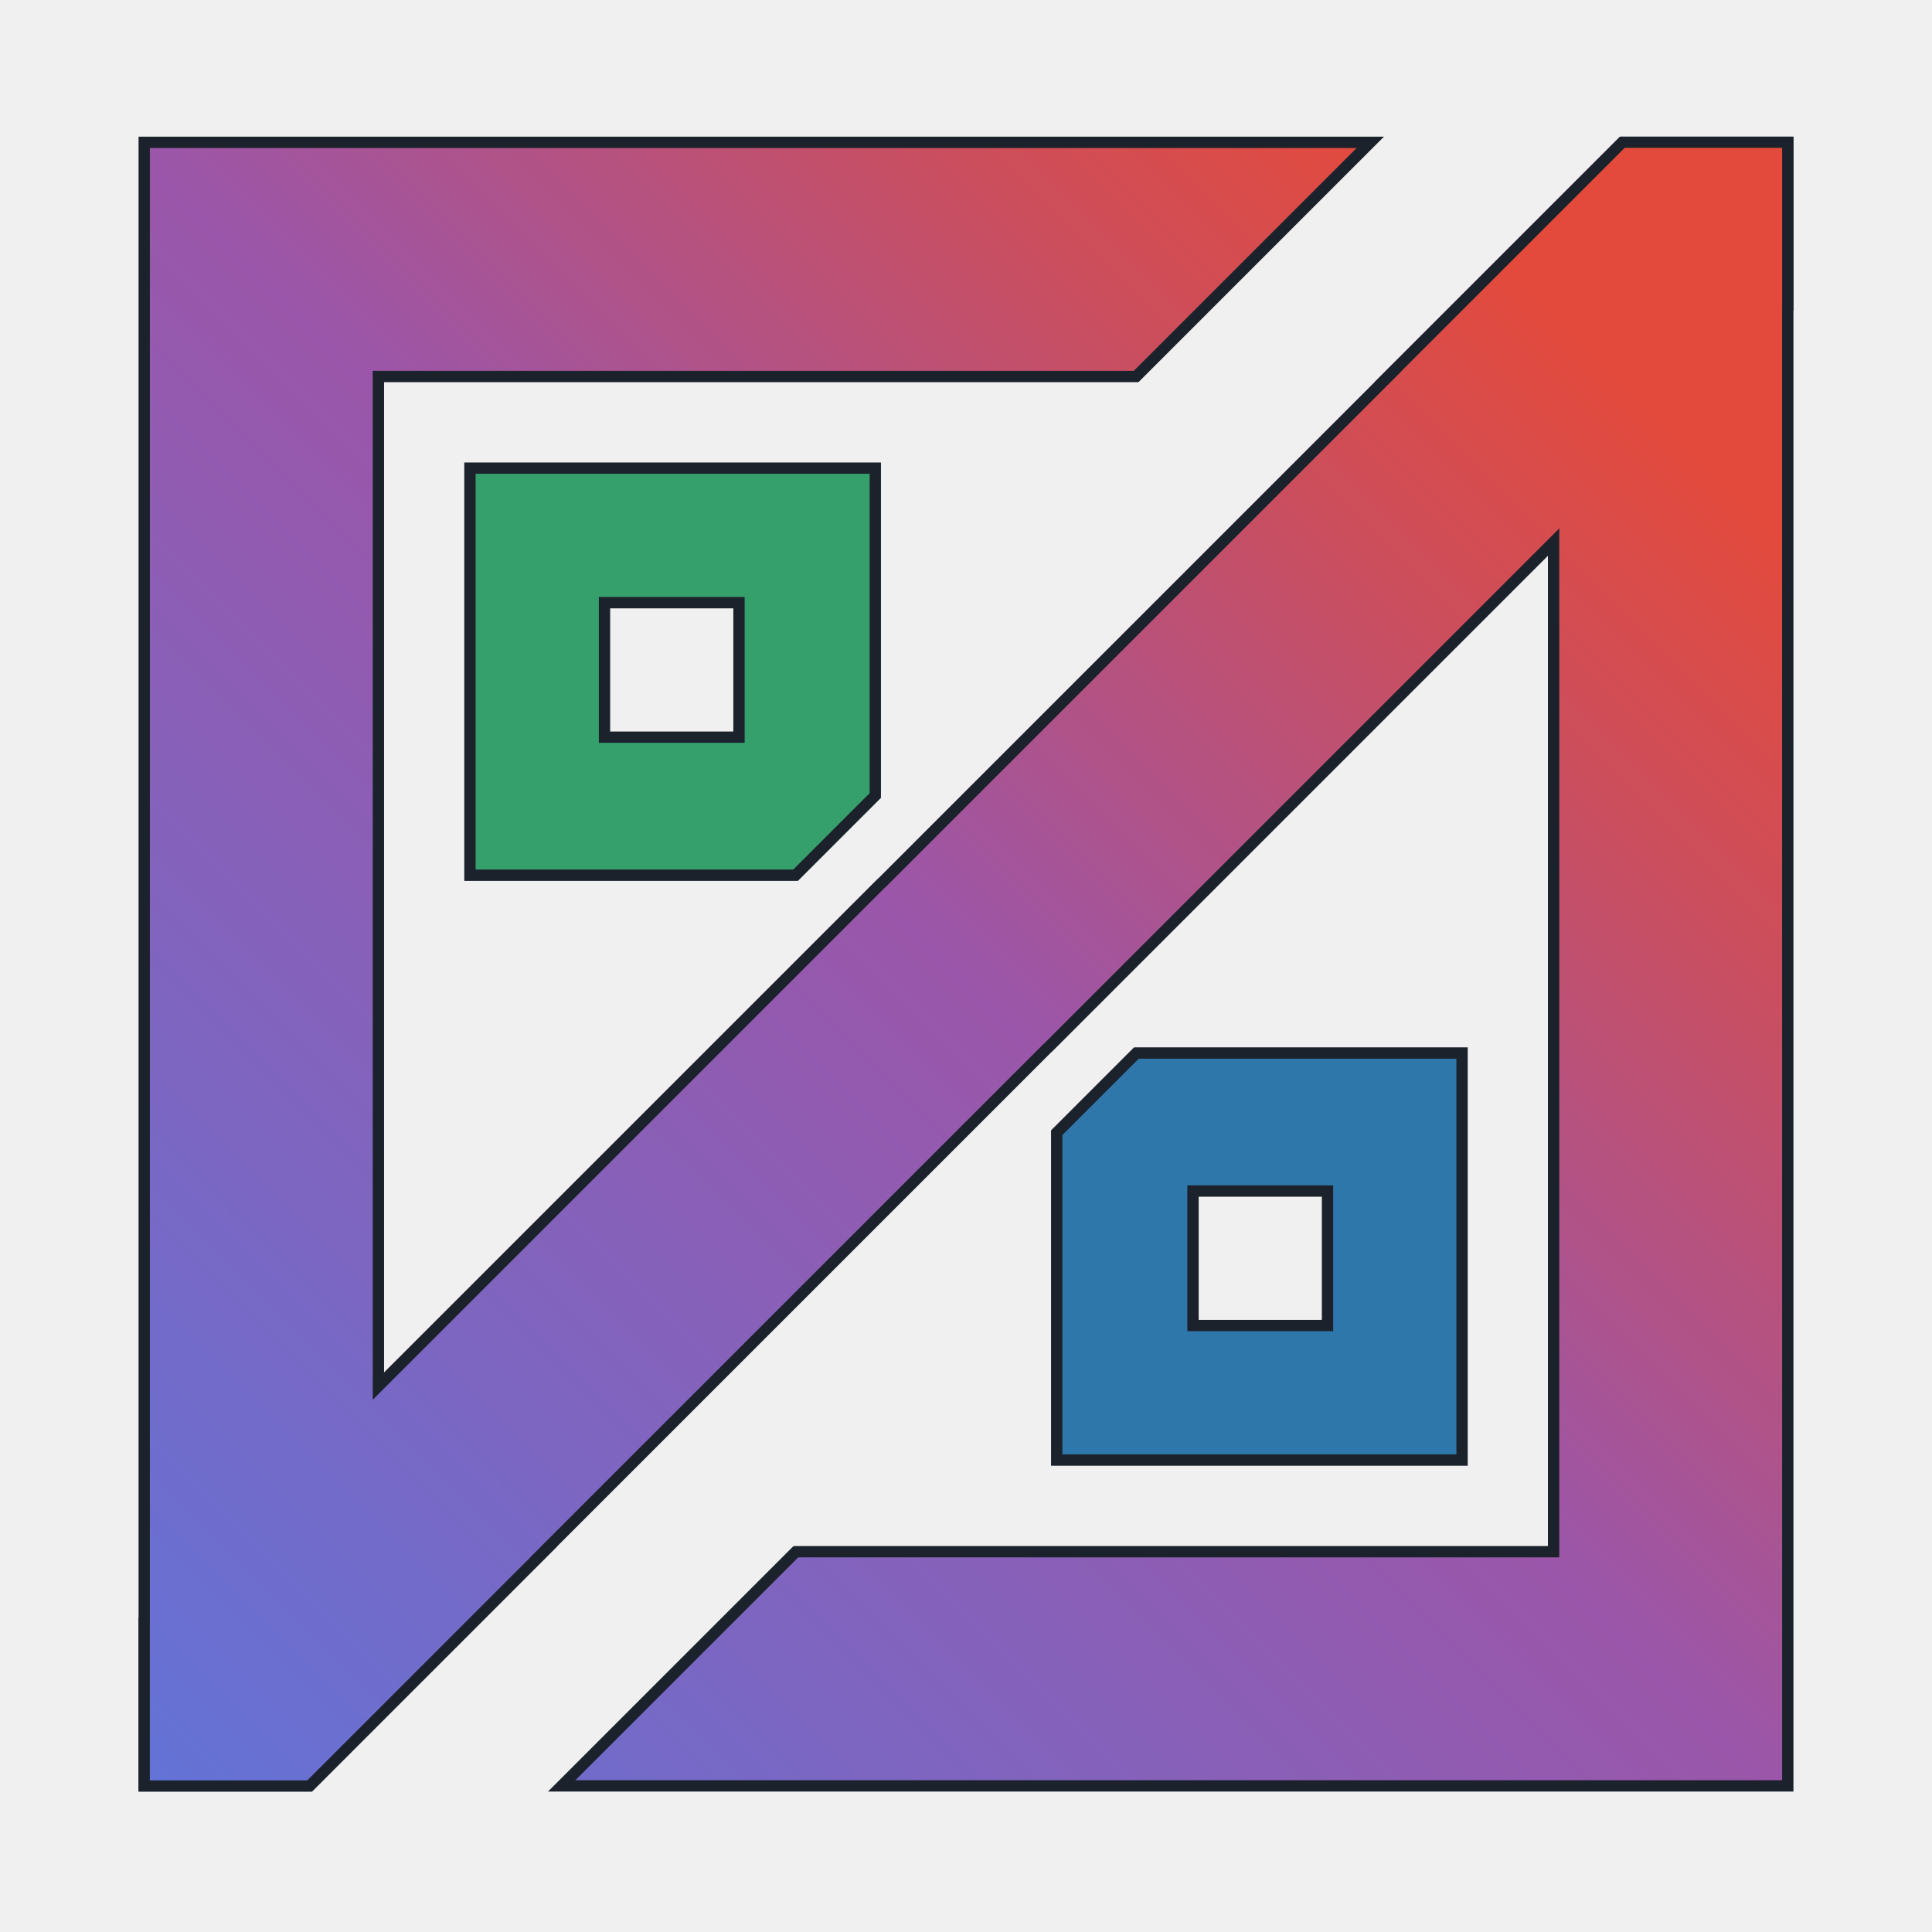
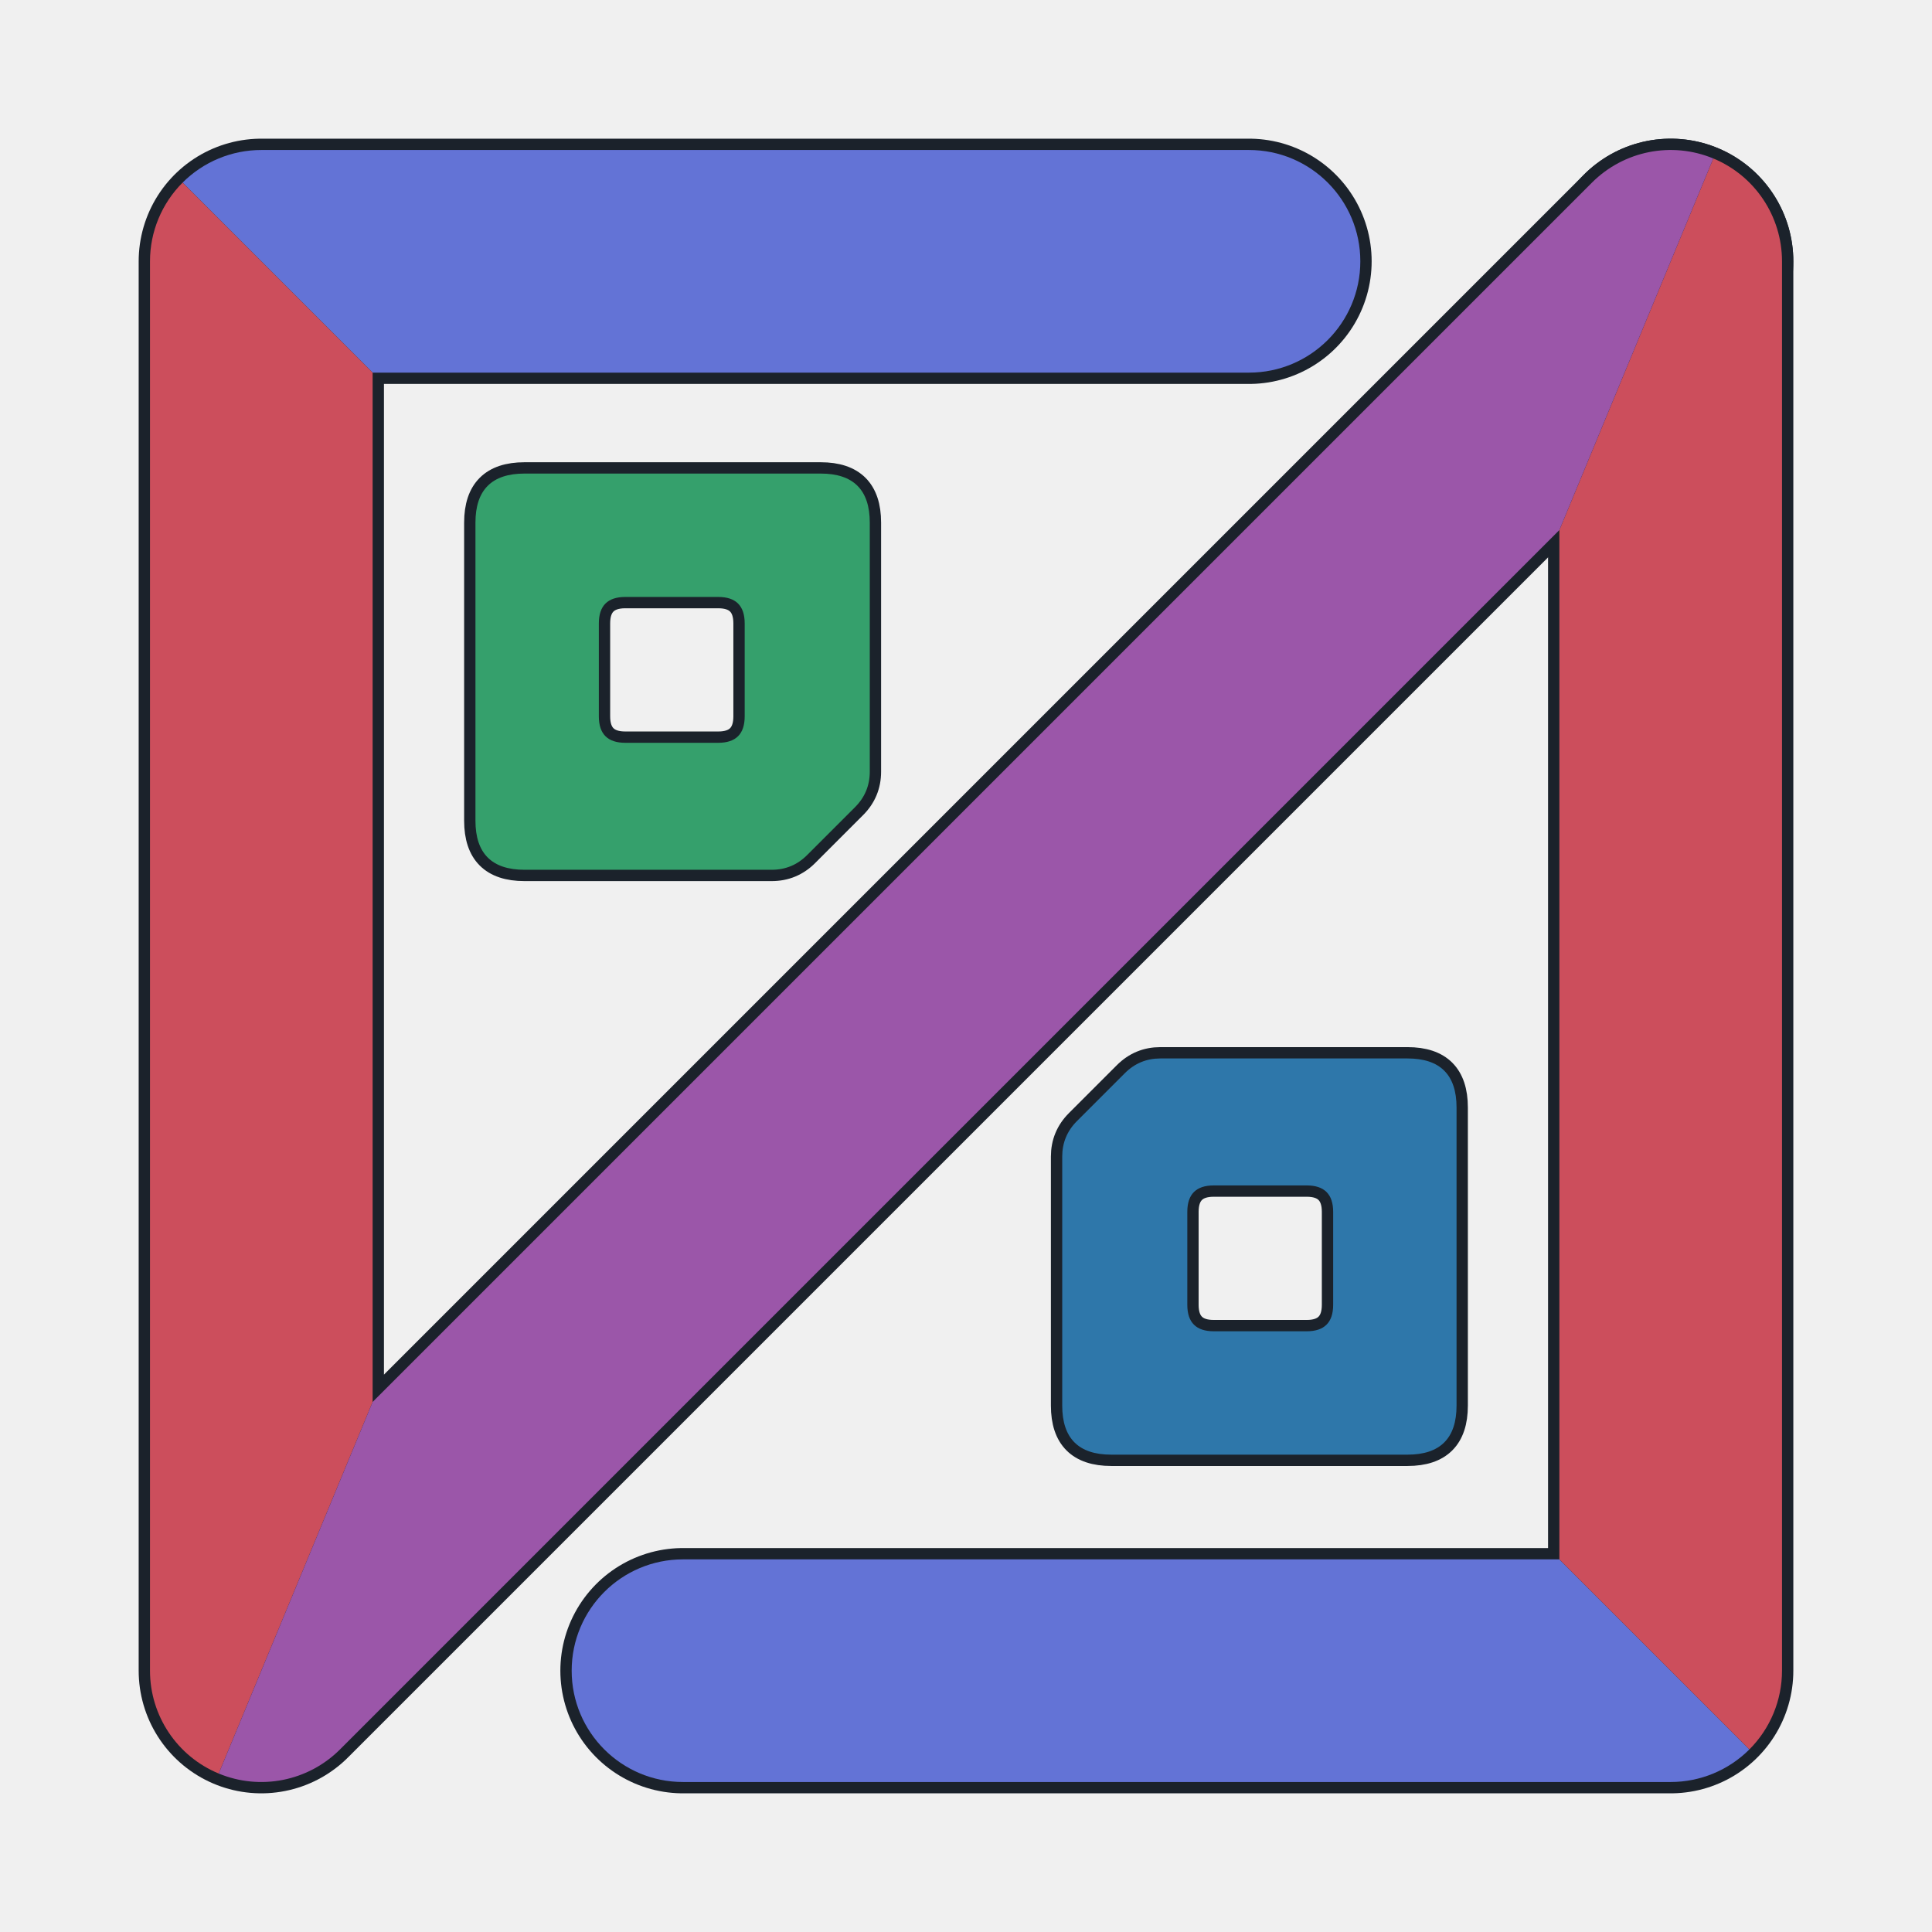
<svg xmlns="http://www.w3.org/2000/svg" viewBox="0 0 1024 1024" width="1024" height="1024">
-   <defs>
-     <linearGradient id="grad" gradientUnits="userSpaceOnUse" x1="79.44" y1="943.56" x2="944.56" y2="78.44">
-       <stop offset="0%" stop-color="#6373D6" />
-       <stop offset="50%" stop-color="#9B56A9" />
-       <stop offset="75%" stop-color="#CC4E5C" />
-       <stop offset="88%" stop-color="#E34A3C" />
-       <stop offset="100%" stop-color="#E34A3C" />
-     </linearGradient>
-     <clipPath id="tr">
-       <polygon points="-2000,-2000 6000,-2000 6000,6000" />
-     </clipPath>
-     <clipPath id="bl">
-       <polygon points="-2000,-2000 -2000,6000 6000,6000" />
-     </clipPath>
-     <clipPath id="frame">
-       <rect x="79.44" y="78.44" width="865.12" height="865.12" />
-     </clipPath>
-     <mask id="slits">
-       <rect x="-500" y="-500" width="2048" height="2048" fill="#fff" />
-       <g fill="#000">
-         <g clip-path="url(#tr)">
-           <polygon points="-3202.51,4000 4797.49,-4000 4939.48,-4000 -3060.52,4000" />
-         </g>
-         <g clip-path="url(#bl)">
-           <polygon points="-2893.48,4000 5106.52,-4000 5248.51,-4000 -2751.49,4000" />
-         </g>
-       </g>
-     </mask>
-     <clipPath id="frameb">
-       <rect x="73.44" y="72.44" width="877.12" height="877.12" />
-     </clipPath>
-     <mask id="slitsb">
-       <rect x="-500" y="-500" width="2048" height="2048" fill="#fff" />
-       <g fill="#000">
-         <g clip-path="url(#tr)">
-           <polygon points="-3194.02,4000 4805.98,-4000 4930.99,-4000 -3069.01,4000" />
-         </g>
-         <g clip-path="url(#bl)">
-           <polygon points="-2884.99,4000 5115.01,-4000 5240.02,-4000 -2759.98,4000" />
-         </g>
-       </g>
-     </mask>
-   </defs>
-   <g mask="url(#slitsb)" fill="#1B222B">
-     <path fill-rule="evenodd" d="M73.44,72.44H950.56V949.56H73.44Z M203.56,202.56V819.44H820.44V202.56Z" />
-     <g clip-path="url(#frameb)">
-       <polygon points="-3069.01,4000 4930.99,-4000 5115.01,-4000 -2884.99,4000" />
+   <g fill="none" stroke-linejoin="round" stroke-linecap="round">
+     <g stroke="#1B222B" stroke-width="130">
+       <path d="M885.5,138.5 L885.5,885.5 L362,885.5" />
+       <path d="M662,138.5 L138.5,138.5 L138.5,885.5 L885.5,138.5" />
    </g>
  </g>
-   <path fill="#1B222B" fill-rule="evenodd" d="M246.08,245.12H466.92V422.89L422.93,466.88H246.08Z M323.4,322.44H388.68V387.72H323.4Z" />
-   <path fill="#1B222B" fill-rule="evenodd" d="M557.08,776.88H777.92V555.12H601.07L557.08,599.11Z M635.32,634.28H700.6V699.56H635.32Z" />
-   <g mask="url(#slits)" fill="url(#grad)">
-     <path fill-rule="evenodd" d="M79.44,78.44H944.56V943.56H79.44Z M197.56,196.56V825.44H826.44V196.56Z" />
-     <g clip-path="url(#frame)">
-       <polygon points="-3060.52,4000 4939.48,-4000 5106.52,-4000 -2893.48,4000" />
-     </g>
+   <g>
+     <path fill="#6373D6" d="M197.50,197.50 L96.78,96.78 A59.0 59.0 0 0 1 138.5,79.5 L662,79.5 A59.0 59.0 0 0 1 662,197.5 Z" />
+     <path fill="#6373D6" d="M826.50,826.50 L927.22,927.22 A59.0 59.0 0 0 1 885.5,944.5 L362,944.5 A59.0 59.0 0 0 1 362,826.5 Z" />
+     <path fill="#CC4E5C" d="M197.50,197.50 L96.78,96.78 A59.0 59.0 0 0 0 79.5,138.5 L79.5,885.5 A59.0 59.0 0 0 0 115.92,940.01 L197.50,743.06 Z" />
+     <path fill="#CC4E5C" d="M826.50,280.94 L908.08,83.99 A59.0 59.0 0 0 1 944.5,138.5 L944.5,885.5 A59.0 59.0 0 0 1 927.22,927.22 L826.50,826.50 Z" />
+     <path fill="#9B56A9" d="M197.50,743.06 L843.78,96.78 A59.0 59.0 0 0 1 908.08,83.99 L826.50,280.94 L180.22,927.22 A59.0 59.0 0 0 1 115.92,940.01 Z" />
  </g>
-   <path fill="#35A06C" fill-rule="evenodd" d="M252.08,251.12H460.92V420.4L420.44,460.88H252.08Z M317.4,316.44H394.68V393.72H317.4Z" />
-   <path fill="#2E77AA" fill-rule="evenodd" d="M563.08,770.88H771.92V561.12H603.56L563.08,601.6Z M629.32,628.28H706.6V705.56H629.32Z" />
+   <g fill-rule="evenodd">
+     <path fill="#1B222B" stroke="#1B222B" stroke-width="12" stroke-linejoin="round" d="       M278,251 L435,251 Q461,251 461,277 L461,409 Q461,420 453.2,427.8 L427.8,453.2 Q420,461 409,461 L278,461 Q252,461 252,435 L252,277 Q252,251 278,251 Z       M331.4,316.4 L380.7,316.4 Q394.7,316.4 394.7,330.4 L394.7,379.7 Q394.7,393.7 380.7,393.7 L331.4,393.7 Q317.4,393.7 317.4,379.7 L317.4,330.4 Q317.4,316.4 331.4,316.4 Z" />
+     <path fill="#35A06C" d="       M278,251 L435,251 Q461,251 461,277 L461,409 Q461,420 453.2,427.8 L427.8,453.2 Q420,461 409,461 L278,461 Q252,461 252,435 L252,277 Q252,251 278,251 Z       M331.4,316.4 L380.7,316.4 Q394.7,316.4 394.7,330.4 L394.7,379.7 Q394.7,393.7 380.7,393.7 L331.4,393.7 Q317.4,393.7 317.4,379.7 L317.4,330.4 Q317.4,316.4 331.4,316.4 Z" />
+   </g>
+   <g fill-rule="evenodd">
+     <path fill="#1B222B" stroke="#1B222B" stroke-width="12" stroke-linejoin="round" d="       M589,771 L746,771 Q772,771 772,745 L772,587 Q772,561 746,561 L615,561 Q604,561 596.2,568.8 L570.8,594.2 Q563,602 563,613 L563,745 Q563,771 589,771 Z       M643.3,628.3 L692.6,628.3 Q706.6,628.3 706.6,642.3 L706.6,691.6 Q706.6,705.6 692.6,705.6 L643.3,705.6 Q629.3,705.6 629.3,691.6 L629.3,642.3 Q629.3,628.3 643.3,628.3 Z" />
+     <path fill="#2E77AA" d="       M589,771 L746,771 Q772,771 772,745 L772,587 Q772,561 746,561 L615,561 Q604,561 596.2,568.8 L570.8,594.2 Q563,602 563,613 L563,745 Q563,771 589,771 Z       M643.3,628.3 L692.6,628.3 Q706.6,628.3 706.6,642.3 L706.6,691.6 Q706.6,705.6 692.6,705.6 L643.3,705.6 Q629.3,705.6 629.3,691.6 L629.3,642.3 Q629.3,628.3 643.3,628.3 Z" />
+   </g>
</svg>
